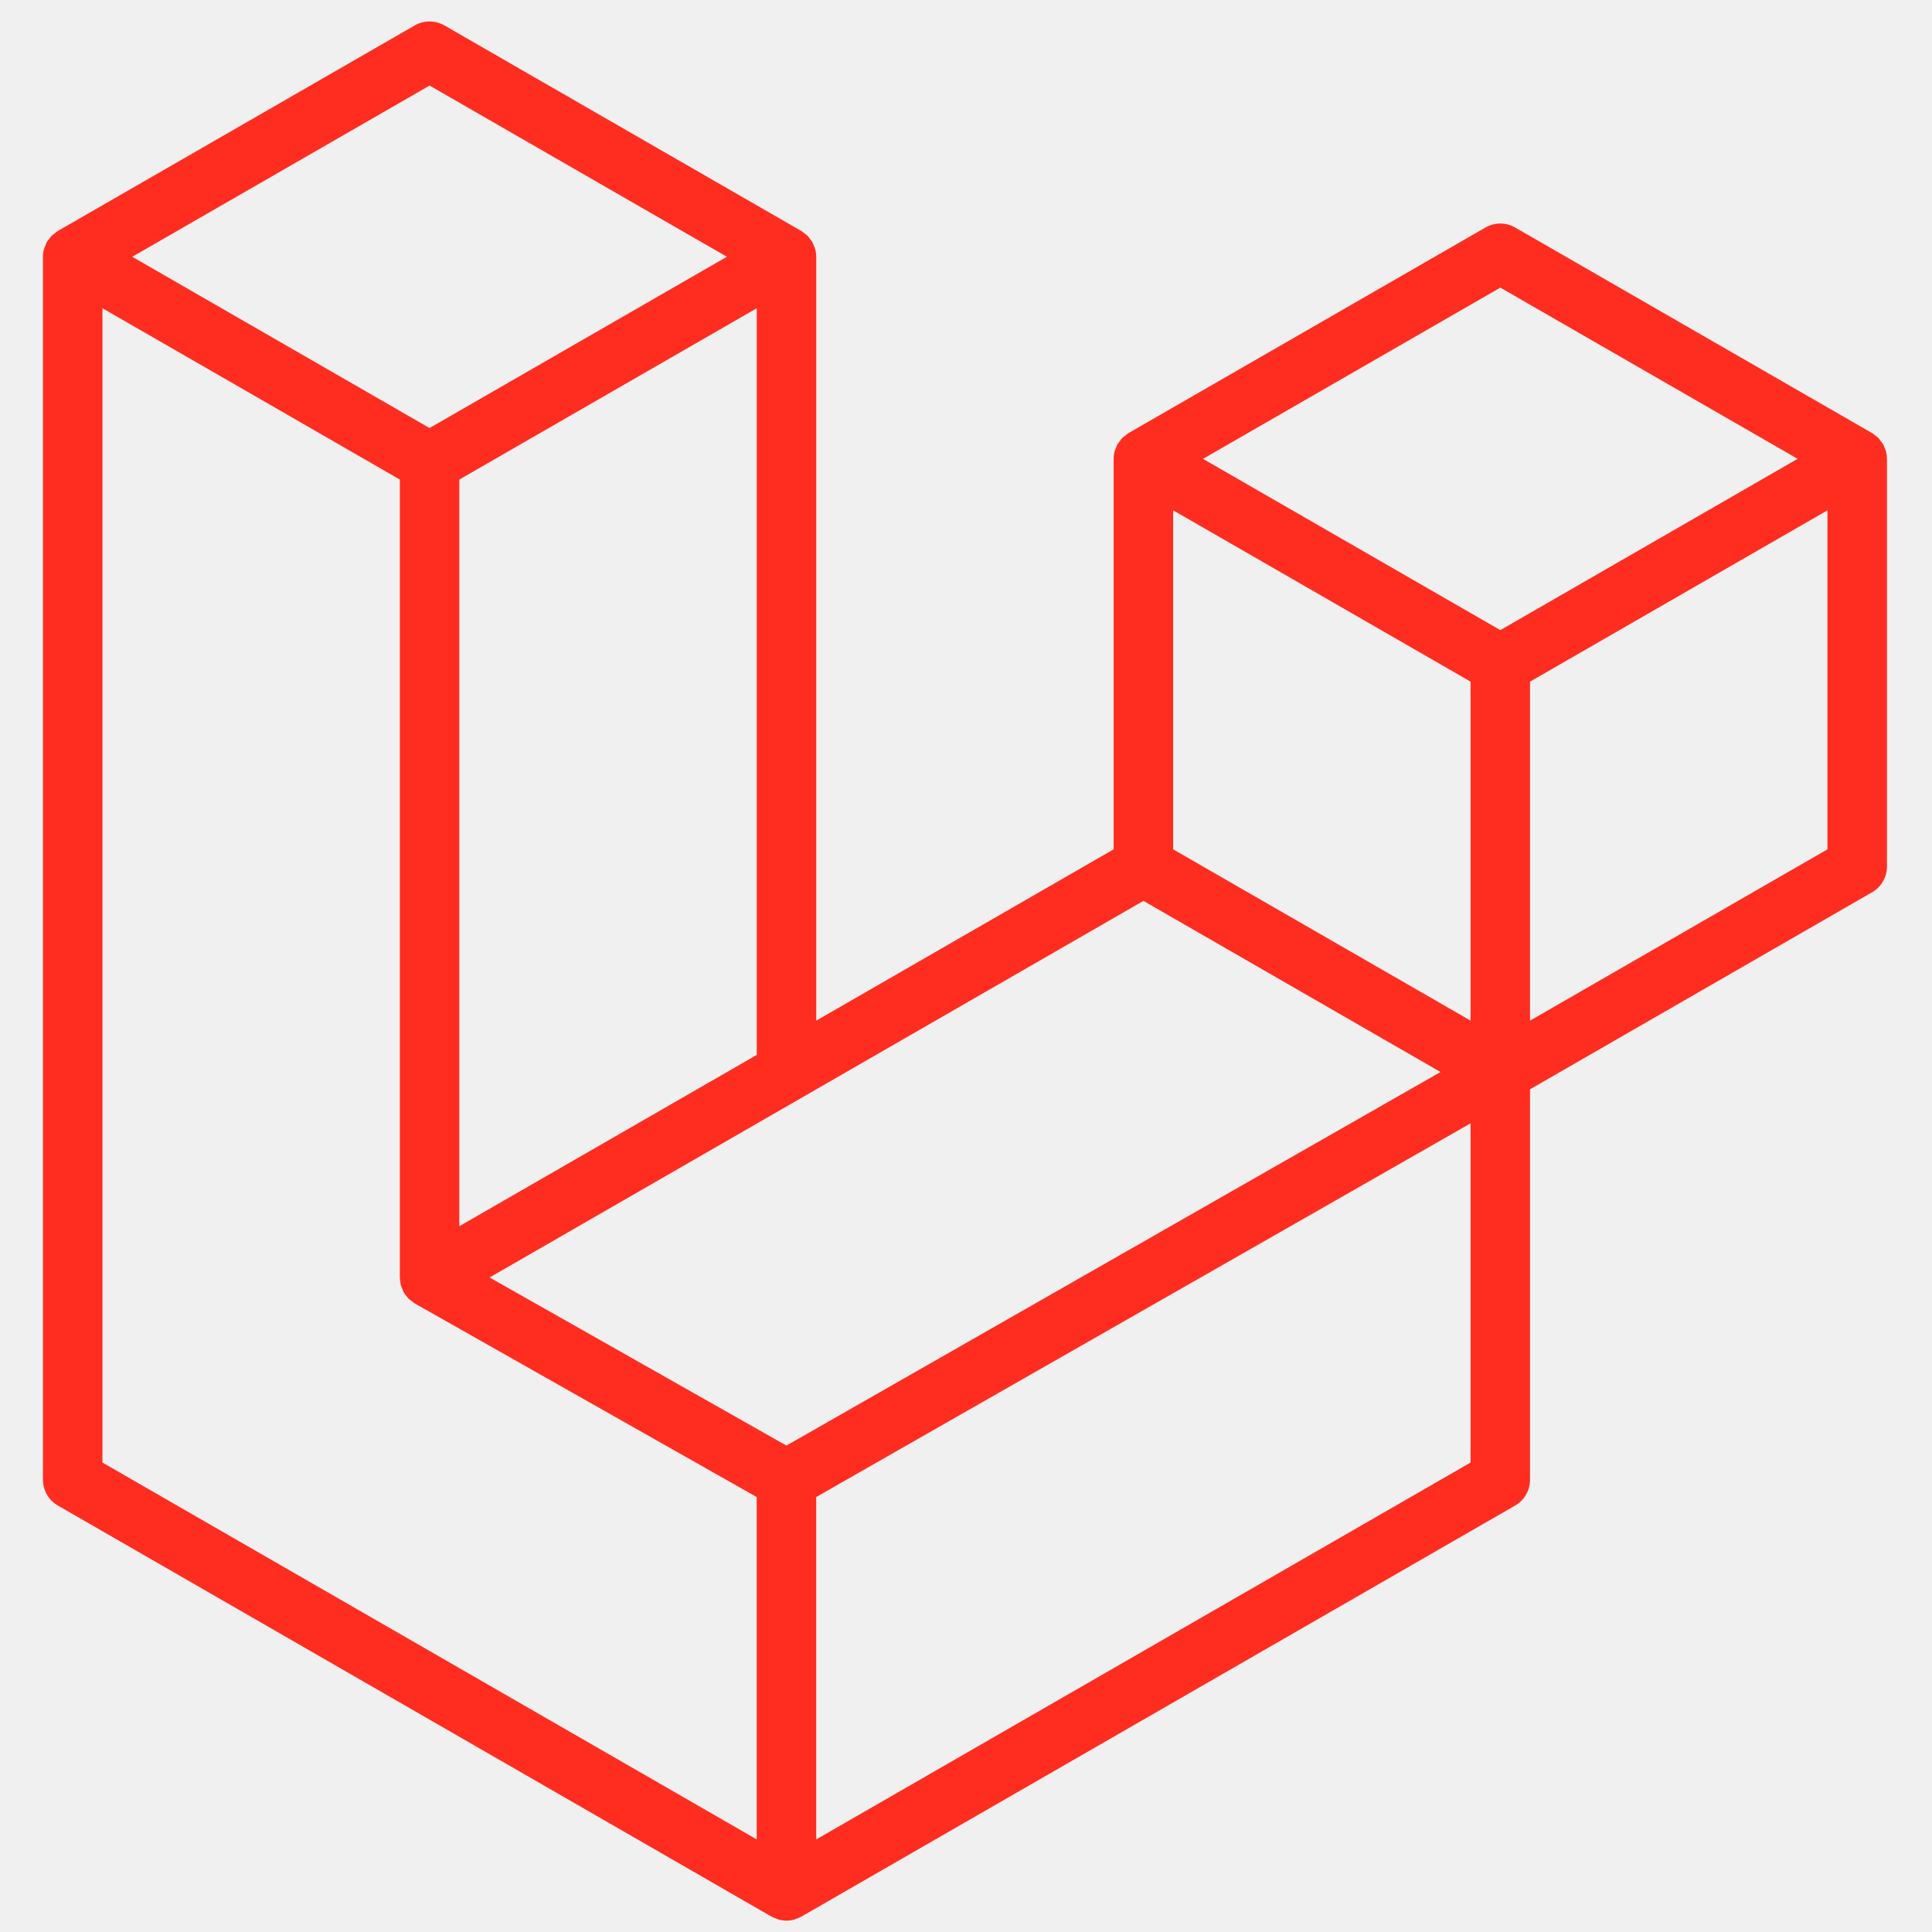
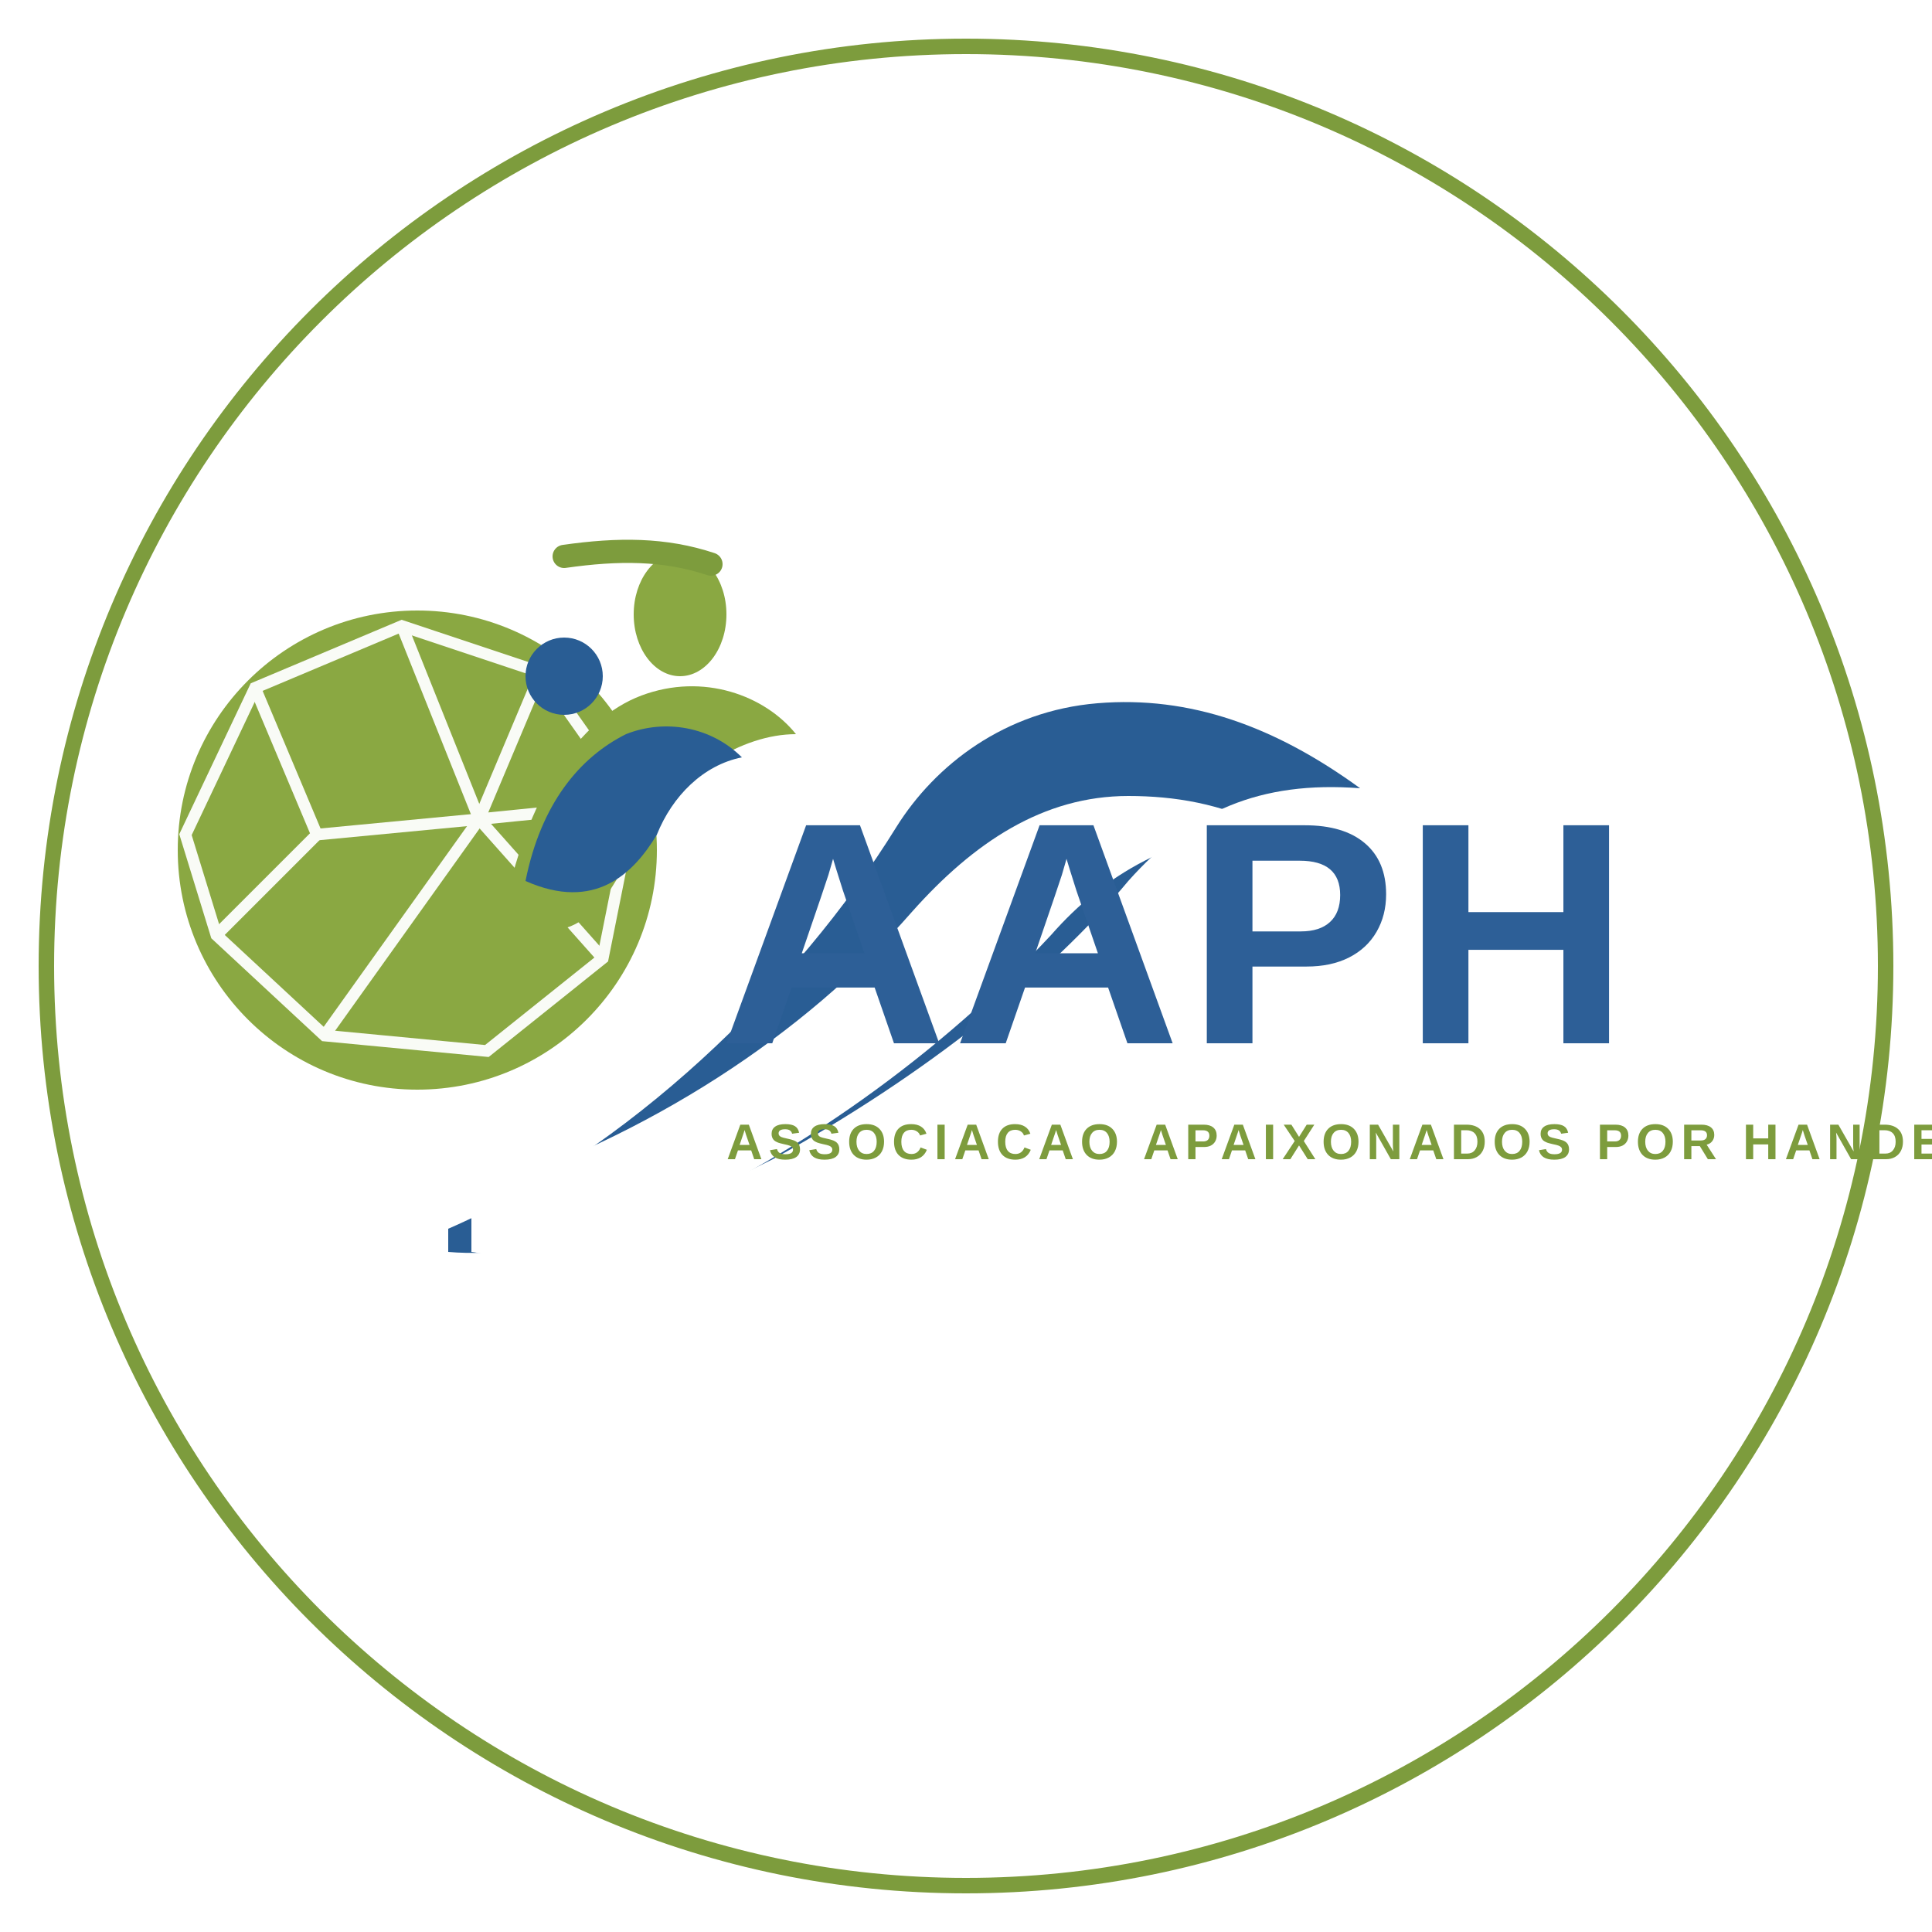
- <svg xmlns="http://www.w3.org/2000/svg" width="166" height="166" viewBox="0 0 166 166" fill="none">
-   <path fill-rule="evenodd" clip-rule="evenodd" d="M162.041 38.759C162.099 38.977 162.129 39.201 162.13 39.426V74.452C162.13 74.902 162.011 75.344 161.786 75.733C161.561 76.122 161.237 76.444 160.847 76.668L131.462 93.594V127.141C131.462 128.054 130.977 128.897 130.186 129.357L68.847 164.683C68.707 164.763 68.554 164.814 68.401 164.868C68.343 164.887 68.289 164.922 68.228 164.938C67.8 165.051 67.349 165.051 66.92 164.938C66.85 164.919 66.786 164.881 66.719 164.855C66.579 164.804 66.432 164.76 66.298 164.683L4.972 129.357C4.583 129.133 4.259 128.81 4.034 128.421C3.808 128.032 3.69 127.591 3.689 127.141L3.689 22.063C3.689 21.834 3.721 21.61 3.779 21.393C3.798 21.32 3.843 21.253 3.868 21.179C3.916 21.045 3.961 20.908 4.031 20.783C4.079 20.7 4.149 20.633 4.206 20.557C4.28 20.454 4.347 20.349 4.433 20.26C4.506 20.186 4.602 20.132 4.685 20.068C4.778 19.992 4.861 19.909 4.966 19.848L35.633 2.185C36.022 1.961 36.462 1.844 36.91 1.844C37.358 1.844 37.798 1.961 38.186 2.185L68.851 19.848H68.857C68.959 19.912 69.045 19.992 69.138 20.065C69.221 20.129 69.313 20.186 69.387 20.257C69.476 20.349 69.54 20.454 69.616 20.557C69.671 20.633 69.744 20.7 69.789 20.783C69.862 20.911 69.904 21.045 69.955 21.179C69.98 21.253 70.025 21.32 70.044 21.396C70.103 21.614 70.133 21.838 70.133 22.063V87.694L95.686 72.974V39.423C95.686 39.2 95.718 38.973 95.775 38.759C95.798 38.683 95.839 38.615 95.865 38.542C95.916 38.408 95.96 38.271 96.031 38.146C96.079 38.063 96.149 37.996 96.203 37.92C96.279 37.818 96.343 37.712 96.433 37.623C96.506 37.549 96.599 37.495 96.681 37.431C96.777 37.355 96.86 37.272 96.962 37.211L127.633 19.548C128.021 19.324 128.461 19.206 128.91 19.206C129.358 19.206 129.798 19.324 130.186 19.548L160.85 37.211C160.959 37.275 161.042 37.355 161.137 37.428C161.217 37.492 161.31 37.549 161.383 37.62C161.473 37.712 161.536 37.818 161.613 37.92C161.67 37.996 161.741 38.063 161.785 38.146C161.859 38.271 161.9 38.408 161.951 38.542C161.98 38.615 162.021 38.683 162.041 38.759ZM157.018 72.974V43.848L146.287 50.028L131.462 58.568V87.694L157.021 72.974H157.018ZM126.354 125.663V96.518L111.771 104.85L70.13 128.626V158.046L126.354 125.663ZM8.801 26.485V125.663L65.018 158.043V128.629L35.649 112L35.64 111.994L35.627 111.988C35.528 111.93 35.445 111.847 35.353 111.777C35.273 111.713 35.18 111.662 35.11 111.592L35.104 111.582C35.021 111.502 34.963 111.403 34.893 111.314C34.829 111.228 34.753 111.154 34.702 111.065L34.699 111.055C34.641 110.96 34.606 110.845 34.565 110.736C34.523 110.64 34.469 110.551 34.443 110.449C34.411 110.328 34.405 110.197 34.392 110.072C34.379 109.976 34.354 109.881 34.354 109.785V109.778V41.205L19.532 32.662L8.801 26.485ZM36.913 7.35L11.364 22.063L36.907 36.777L62.453 22.06L36.907 7.35H36.913ZM50.2 99.174L65.022 90.637V26.485L54.291 32.665L39.466 41.205V105.357L50.2 99.174ZM128.91 24.713L103.363 39.426L128.91 54.14L154.453 39.423L128.91 24.713ZM126.354 58.568L111.529 50.028L100.798 43.848V72.974L115.619 81.511L126.354 87.694V58.568ZM67.571 124.205L105.042 102.803L123.772 92.109L98.245 77.405L68.854 94.334L42.066 109.762L67.571 124.205Z" fill="#FF2D20" />
+ <svg xmlns="http://www.w3.org/2000/svg" width="500" height="500" viewBox="0 0 500 500" role="img" aria-labelledby="title desc">
+   <rect width="500" height="500" fill="#ffffff" />
+   <circle cx="250" cy="250" r="238" fill="none" stroke="#7D9C3D" stroke-width="4" />
+   <g transform="translate(38 128)">
+     <circle cx="70" cy="92" r="62" fill="#8AA842" />
+     <g stroke="#ffffff" stroke-width="3" fill="none" opacity="0.95">
+       <path d="M10 88 L28 50 L66 34 L102 46 L126 80 L118 120 L88 144 L46 140 L18 114 Z" />
+       <path d="M28 50 L44 88 L18 114" />
+       <path d="M44 88 L86 84 L118 120" />
+       <path d="M66 34 L86 84 L46 140" />
+       <path d="M102 46 L86 84 L126 80" />
+     </g>
+   </g>
+   <g transform="translate(110 106)">
+     <ellipse cx="36" cy="69" rx="10" ry="10" fill="#295D94" />
+     <ellipse cx="66" cy="53" rx="12" ry="16" fill="#8AA842" />
+     <path d="M20 132 C 26 100, 40 80, 56 74 C 72 68, 88 74, 96 84 C 82 84, 66 94, 56 110 C 48 124, 42 142, 20 132 Z" fill="#8AA842" />
+     <path d="M6 212 C 52 192, 96 150, 122 108 C 132 92, 150 78, 174 76 C 198 74, 220 82, 242 98 C 216 96, 198 104, 182 122 C 162 146, 130 172, 90 194 C 58 210, 30 220, 6 218 Z" fill="#295D94" />
+     <path d="M12 203 C 58 188, 98 162, 126 130 C 142 112, 160 100, 182 100 C 194 100, 206 102, 218 108 C 194 110, 176 120, 162 136 C 134 166, 96 194, 54 212 C 36 218, 24 220, 12 218 Z" fill="#ffffff" />
+     <path d="M26 122 C 30 102, 40 90, 52 84 C 62 80, 74 82, 82 90 C 72 92, 64 100, 60 110 C 54 120, 44 130, 26 122 Z" fill="#295D94" />
+     <path d="M36 38 C 50 36, 62 36, 74 40" fill="none" stroke="#7D9C3D" stroke-width="6" stroke-linecap="round" />
+   </g>
+   <g transform="translate(186 184)">
+     <text x="0" y="86" font-family="Arial Black, Arial, sans-serif" font-size="82" font-weight="900" letter-spacing="1.2" fill="#2D5F97">AAPH</text>
+     <text x="2" y="116" font-family="Arial Narrow, Arial, sans-serif" font-size="13" font-weight="700" letter-spacing="1.5" fill="#7D9C3D">ASSOCIACAO APAIXONADOS POR HANDEBOL</text>
+   </g>
</svg>
